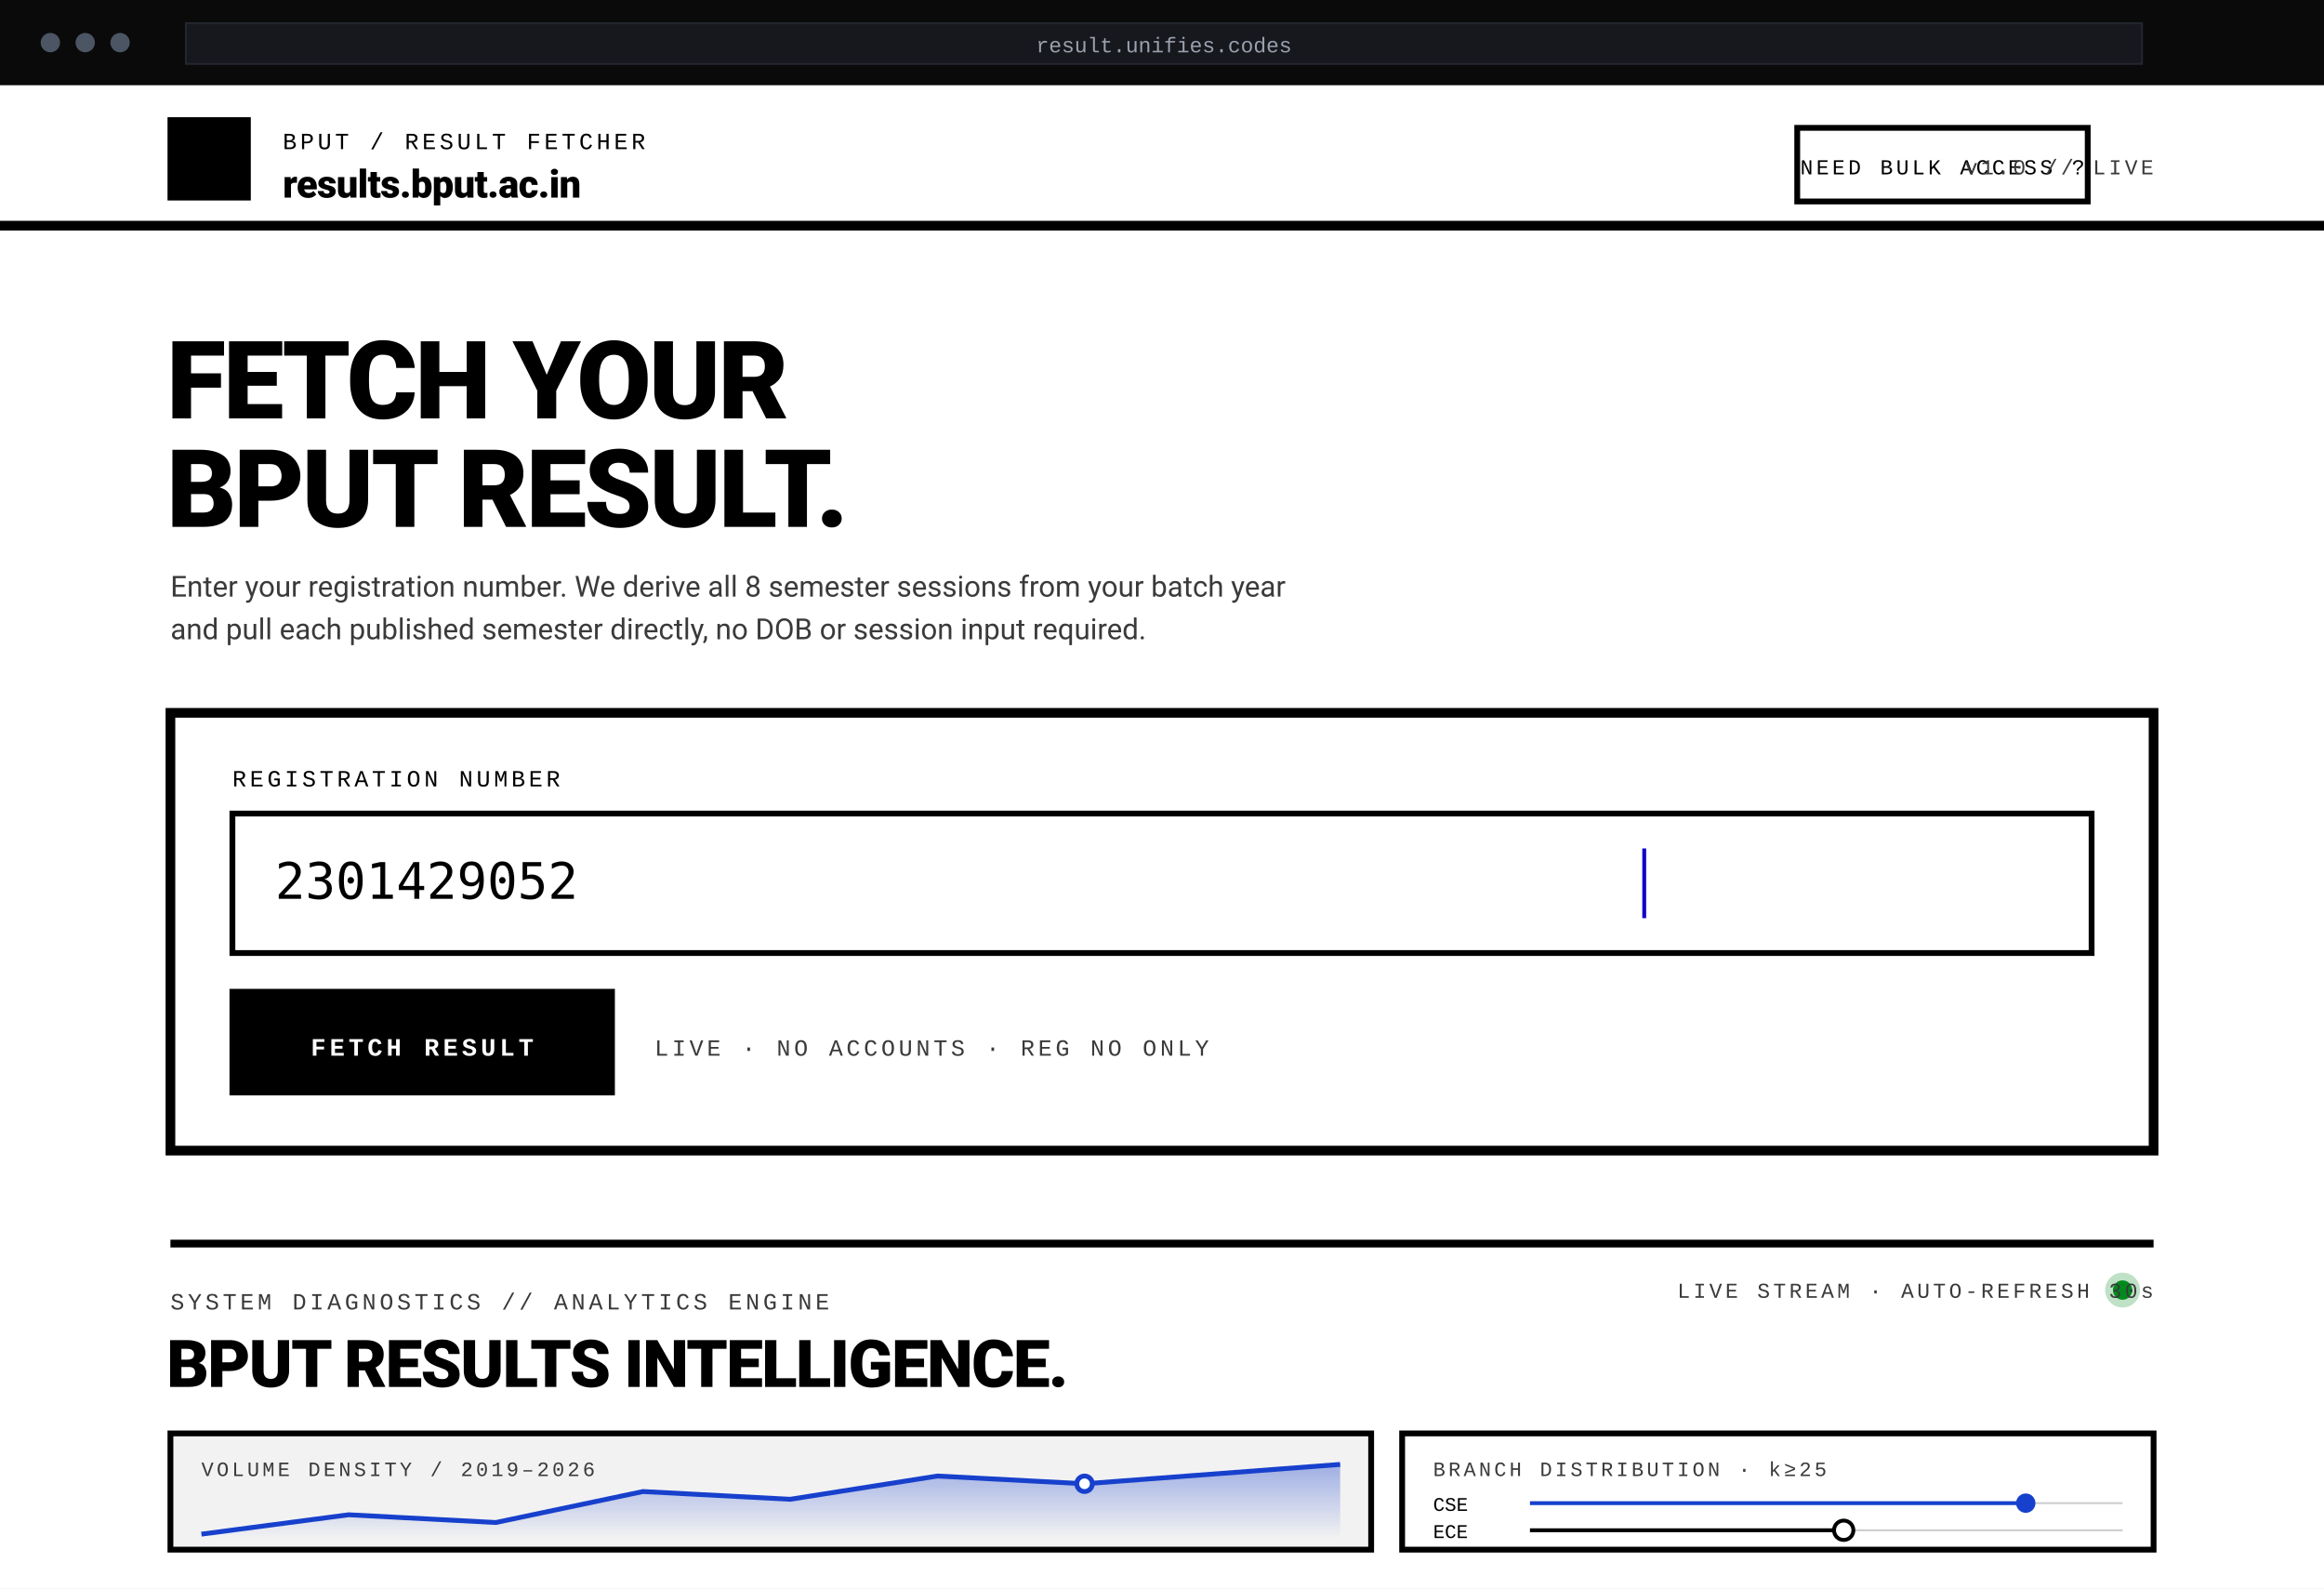
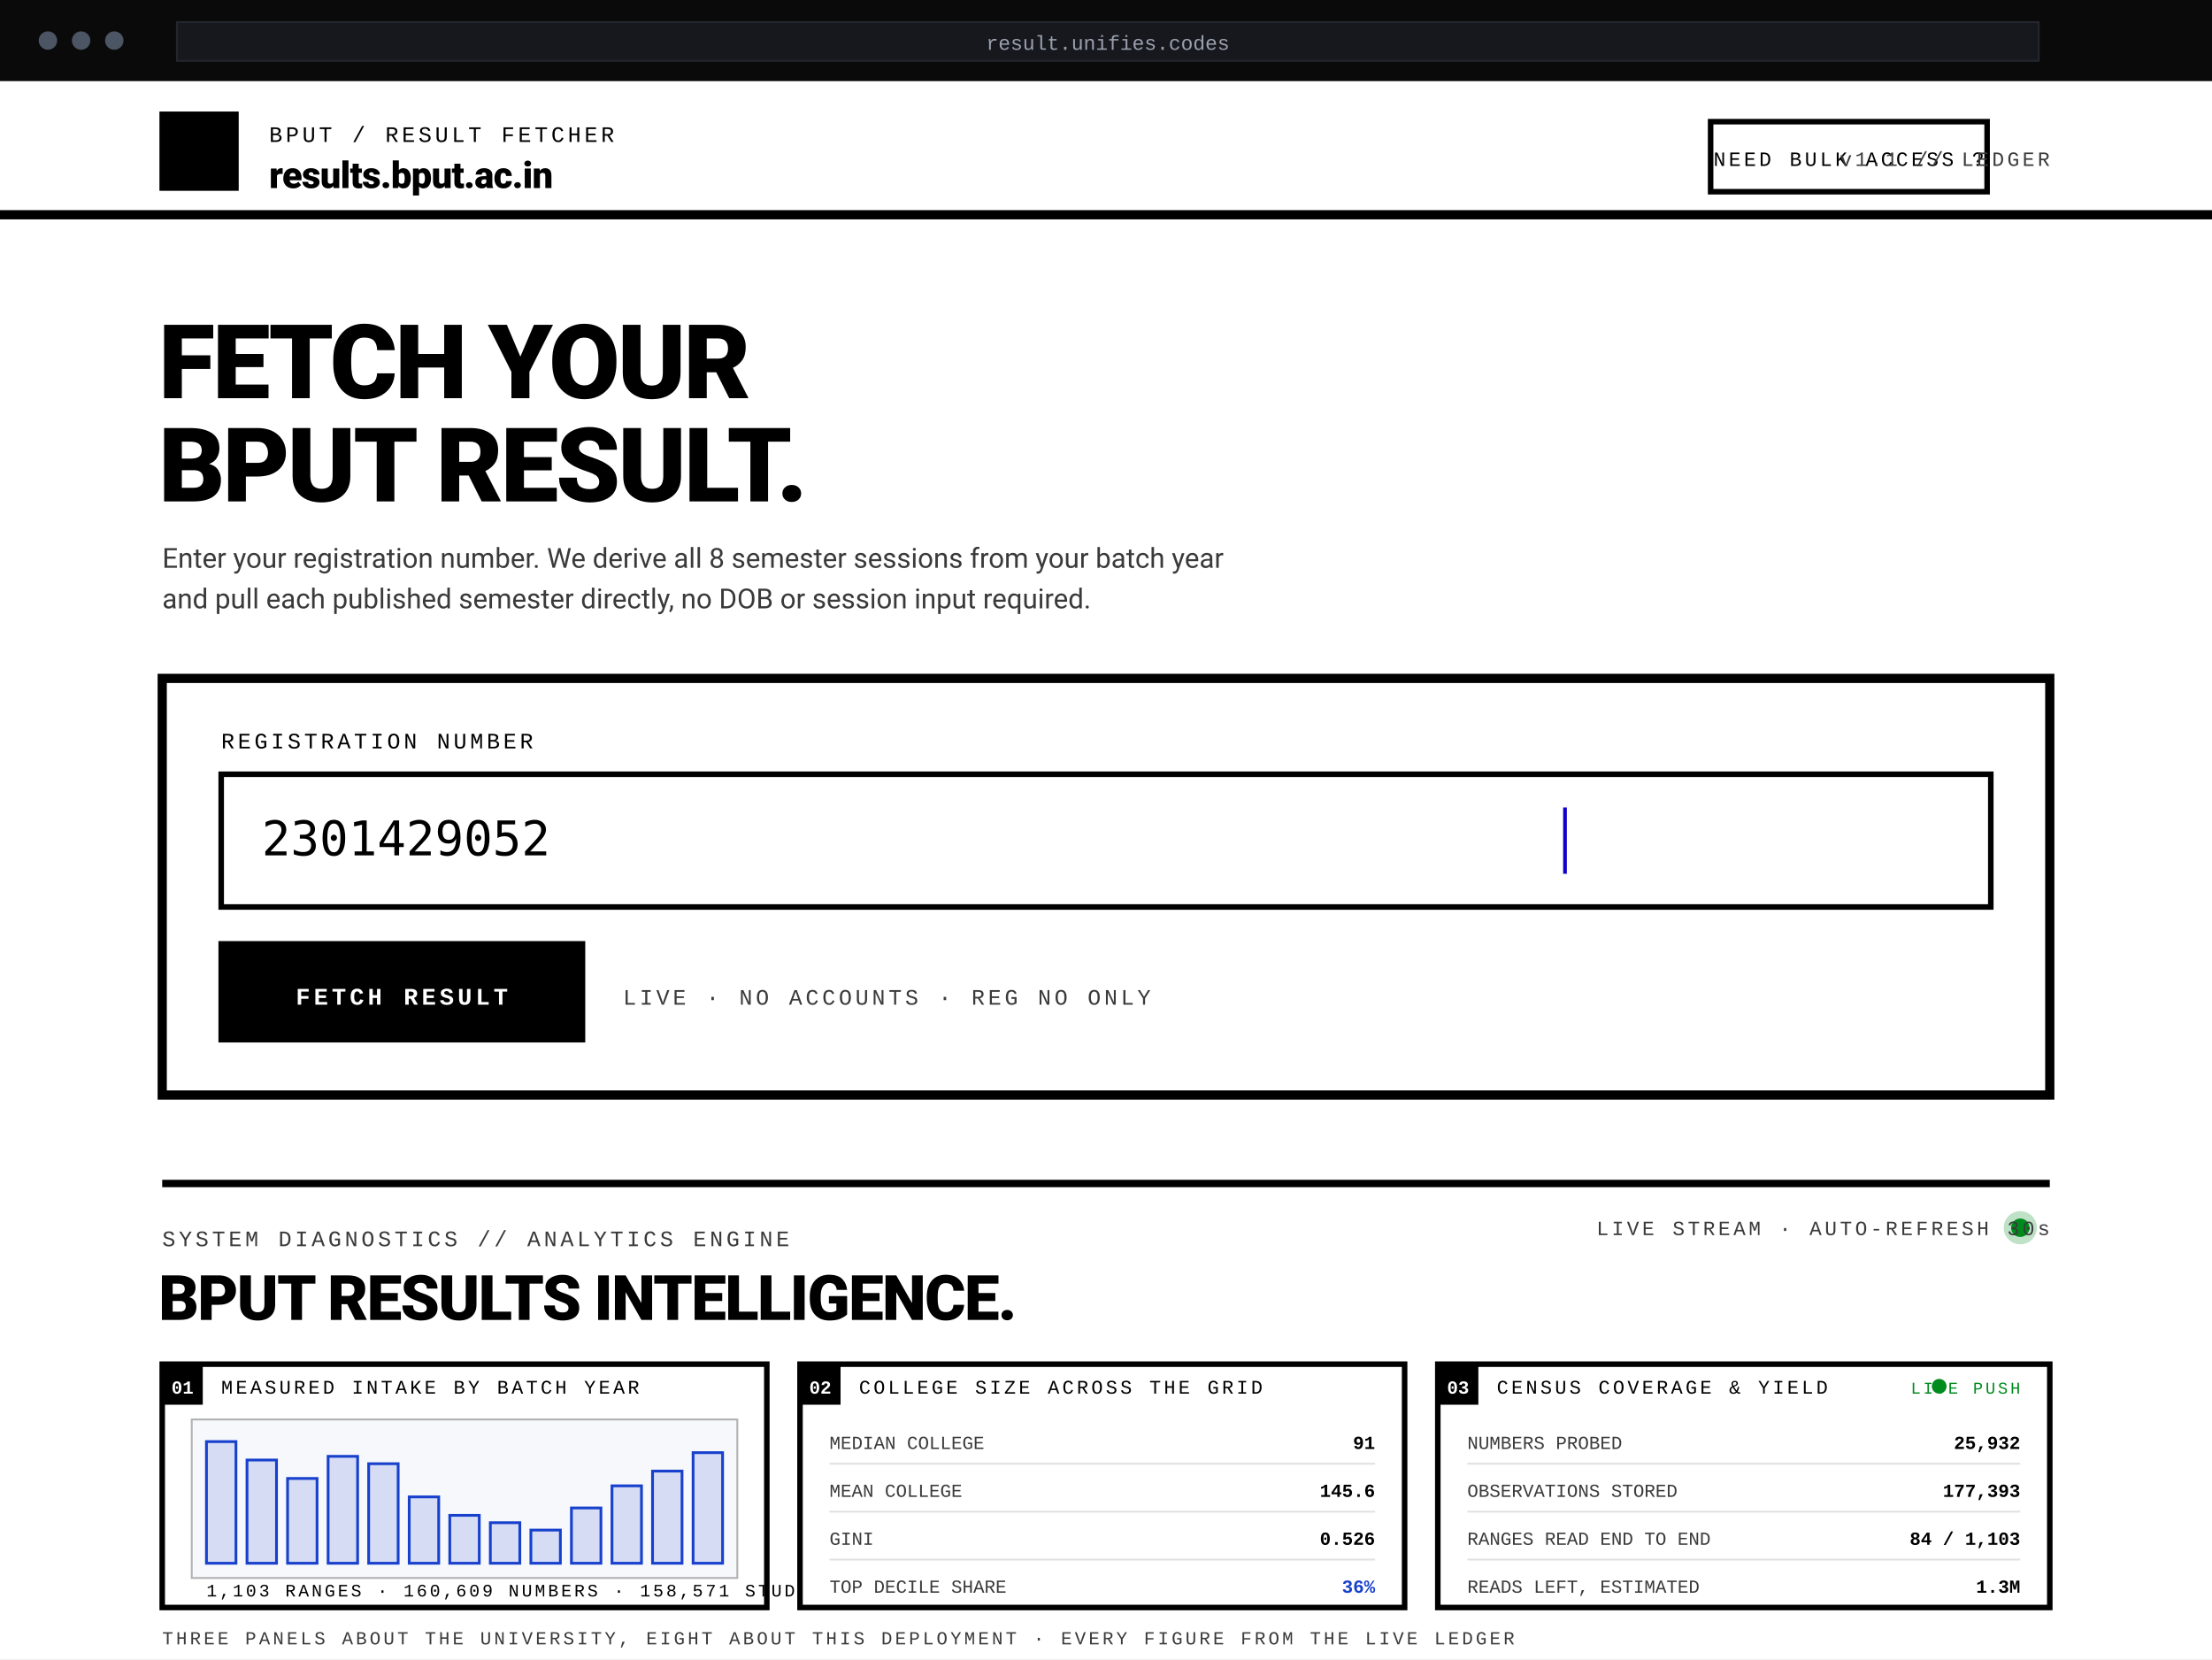
- <svg xmlns="http://www.w3.org/2000/svg" width="1200" height="820" viewBox="0 0 1200 820" role="img" aria-label="Desktop view of BPUT Result Fetcher: the home page showing the registration-number search form above the live BPUT Results Intelligence analytics dashboard">
+ <svg xmlns="http://www.w3.org/2000/svg" width="1200" height="900" viewBox="0 0 1200 900" role="img" aria-label="Desktop view of BPUT Result Fetcher: the home page showing the registration-number search form above the live BPUT Results Intelligence dashboard, which opens with the measured intake, college size and census coverage panels">
  <defs>
    <linearGradient id="areaFill" x1="0" y1="0" x2="0" y2="1">
      <stop offset="0" stop-color="#1740cc" stop-opacity="0.38" />
      <stop offset="100%" stop-color="#1740cc" stop-opacity="0" />
    </linearGradient>
    <style>
      .m{font-family:ui-monospace,SFMono-Regular,Menlo,Consolas,"Liberation Mono",monospace}
      .s{font-family:ui-sans-serif,-apple-system,BlinkMacSystemFont,"Segoe UI",Roboto,Helvetica,Arial,sans-serif}
      .caps{letter-spacing:.15em}
      .num{font-family:ui-monospace,SFMono-Regular,Menlo,Consolas,monospace;font-variant-numeric:tabular-nums}
    </style>
  </defs>
-   <rect width="1200" height="820" fill="#ffffff" />
+   <rect width="1200" height="900" fill="#ffffff" />
  <rect x="0" y="0" width="1200" height="44" fill="#0a0a0a" />
  <circle cx="26" cy="22" r="5" fill="#4b5563" />
  <circle cx="44" cy="22" r="5" fill="#4b5563" />
  <circle cx="62" cy="22" r="5" fill="#4b5563" />
  <rect x="96" y="12" width="1010" height="21" fill="#16181d" stroke="#23262e" />
  <text class="m" x="601" y="27" font-size="11" fill="#9aa0ae" text-anchor="middle">result.unifies.codes</text>
  <g transform="translate(88,62)">
    <rect width="40" height="40" fill="#000000" stroke="#000000" stroke-width="3" />
    <text class="m caps" x="58" y="15" font-size="12" fill="#000000">BPUT / RESULT FETCHER</text>
    <text class="s" x="58" y="40" font-size="20" font-weight="900" letter-spacing="-0.3" fill="#000000">results.bput.ac.in</text>
  </g>
  <rect x="928" y="66" width="150" height="38" fill="none" stroke="#000000" stroke-width="3" />
  <text class="m caps" x="1003" y="90" font-size="11" fill="#000000" text-anchor="middle">NEED BULK ACCESS ?</text>
-   <text class="m caps" x="1112" y="90" font-size="11" fill="#3a3a3a" text-anchor="end">v1.0 // LIVE</text>
+   <text class="m caps" x="1112" y="90" font-size="11" fill="#3a3a3a" text-anchor="end">v1.1 // LEDGER</text>
  <rect x="0" y="114" width="1200" height="5" fill="#000000" />
  <text class="s" x="86" y="216" font-size="56" font-weight="900" letter-spacing="-1.4" fill="#000000">FETCH YOUR</text>
  <text class="s" x="86" y="272" font-size="56" font-weight="900" letter-spacing="-1.4" fill="#000000">BPUT RESULT.</text>
  <text class="s" x="88" y="308" font-size="15" fill="#3a3a3a">Enter your registration number. We derive all 8 semester sessions from your batch year</text>
  <text class="s" x="88" y="330" font-size="15" fill="#3a3a3a">and pull each published semester directly, no DOB or session input required.</text>
  <rect x="88" y="368" width="1024" height="226" fill="#ffffff" stroke="#000000" stroke-width="5" />
  <text class="m caps" x="120" y="406" font-size="12" fill="#000000">REGISTRATION NUMBER</text>
  <rect x="120" y="420" width="960" height="72" fill="#ffffff" stroke="#000000" stroke-width="3" />
  <text class="num" x="142" y="464" font-size="26" fill="#000000">2301429052</text>
  <rect x="848" y="438" width="2" height="36" fill="#1000c9" />
  <rect x="120" y="512" width="196" height="52" fill="#000000" stroke="#000000" stroke-width="3" />
  <text class="m caps" x="218" y="545" font-size="13" fill="#ffffff" text-anchor="middle" font-weight="700">FETCH RESULT</text>
  <text class="m caps" x="338" y="545" font-size="12" fill="#3a3a3a">LIVE · NO ACCOUNTS · REG NO ONLY</text>
  <rect x="88" y="640" width="1024" height="4" fill="#000000" />
  <text class="m caps" x="88" y="676" font-size="12" fill="#3a3a3a">SYSTEM DIAGNOSTICS // ANALYTICS ENGINE</text>
  <text class="s" x="86" y="716" font-size="34" font-weight="900" letter-spacing="-0.8" fill="#000000">BPUT RESULTS INTELLIGENCE.</text>
  <circle cx="1096" cy="666" r="5" fill="#008b1d" />
  <circle cx="1096" cy="666" r="9" fill="#008b1d" fill-opacity="0.25" />
  <text class="m caps" x="1112" y="670" font-size="11" fill="#3a3a3a" text-anchor="end">LIVE STREAM · AUTO-REFRESH 30s</text>
-   <rect x="88" y="740" width="620" height="60" fill="#f2f2f2" stroke="#000000" stroke-width="3" />
-   <text class="m caps" x="104" y="762" font-size="10.5" fill="#3a3a3a">VOLUME DENSITY / 2019–2026</text>
-   <path d="M104 792 L180 782 L256 786 L332 770 L408 774 L484 762 L560 766 L692 756 L692 794 L104 794 Z" fill="url(#areaFill)" />
-   <polyline points="104,792 180,782 256,786 332,770 408,774 484,762 560,766 692,756" fill="none" stroke="#1740cc" stroke-width="2.5" />
-   <circle cx="560" cy="766" r="4" fill="#ffffff" stroke="#1740cc" stroke-width="2.5" />
-   <rect x="724" y="740" width="388" height="60" fill="#ffffff" stroke="#000000" stroke-width="3" />
-   <text class="m caps" x="740" y="762" font-size="10.5" fill="#3a3a3a">BRANCH DISTRIBUTION · k≥25</text>
+   <rect x="88" y="740" width="328" height="132" fill="#ffffff" stroke="#000000" stroke-width="3" />
+   <rect x="88" y="740" width="22" height="22" fill="#000000" />
+   <text class="m" x="99" y="756" font-size="10" fill="#ffffff" text-anchor="middle" font-weight="700">01</text>
+   <text class="m caps" x="120" y="756" font-size="10.5" fill="#000000">MEASURED INTAKE BY BATCH YEAR</text>
+   <rect x="104" y="770" width="296" height="86" fill="#f7f8fb" stroke="#000000" stroke-opacity="0.3" />
+   <g>
+     <rect x="112" y="782" width="16" height="66" fill="#1740cc" fill-opacity="0.15" stroke="#1740cc" stroke-width="1.5" />
+     <rect x="134" y="792" width="16" height="56" fill="#1740cc" fill-opacity="0.15" stroke="#1740cc" stroke-width="1.5" />
+     <rect x="156" y="802" width="16" height="46" fill="#1740cc" fill-opacity="0.15" stroke="#1740cc" stroke-width="1.5" />
+     <rect x="178" y="790" width="16" height="58" fill="#1740cc" fill-opacity="0.15" stroke="#1740cc" stroke-width="1.5" />
+     <rect x="200" y="794" width="16" height="54" fill="#1740cc" fill-opacity="0.15" stroke="#1740cc" stroke-width="1.5" />
+     <rect x="222" y="812" width="16" height="36" fill="#1740cc" fill-opacity="0.15" stroke="#1740cc" stroke-width="1.5" />
+     <rect x="244" y="822" width="16" height="26" fill="#1740cc" fill-opacity="0.15" stroke="#1740cc" stroke-width="1.5" />
+     <rect x="266" y="826" width="16" height="22" fill="#1740cc" fill-opacity="0.15" stroke="#1740cc" stroke-width="1.5" />
+     <rect x="288" y="830" width="16" height="18" fill="#1740cc" fill-opacity="0.15" stroke="#1740cc" stroke-width="1.5" />
+     <rect x="310" y="818" width="16" height="30" fill="#1740cc" fill-opacity="0.15" stroke="#1740cc" stroke-width="1.5" />
+     <rect x="332" y="806" width="16" height="42" fill="#1740cc" fill-opacity="0.15" stroke="#1740cc" stroke-width="1.5" />
+     <rect x="354" y="798" width="16" height="50" fill="#1740cc" fill-opacity="0.15" stroke="#1740cc" stroke-width="1.5" />
+     <rect x="376" y="788" width="16" height="60" fill="#1740cc" fill-opacity="0.15" stroke="#1740cc" stroke-width="1.5" />
+   </g>
+   <text class="m caps" x="112" y="866" font-size="9.5" fill="#000000">1,103 RANGES · 160,609 NUMBERS · 158,571 STUDENTS</text>
+   <rect x="434" y="740" width="328" height="132" fill="#ffffff" stroke="#000000" stroke-width="3" />
+   <rect x="434" y="740" width="22" height="22" fill="#000000" />
+   <text class="m" x="445" y="756" font-size="10" fill="#ffffff" text-anchor="middle" font-weight="700">02</text>
+   <text class="m caps" x="466" y="756" font-size="10.5" fill="#000000">COLLEGE SIZE ACROSS THE GRID</text>
  <g class="m" font-size="10">
-     <text x="740" y="780" fill="#000000">CSE</text>
-     <line x1="790" y1="776" x2="1096" y2="776" stroke="#000000" stroke-opacity="0.2" />
-     <line x1="790" y1="776" x2="1046" y2="776" stroke="#1740cc" stroke-width="2" />
-     <circle cx="1046" cy="776" r="5" fill="#1740cc" />
-     <text x="740" y="794" fill="#000000">ECE</text>
-     <line x1="790" y1="790" x2="1096" y2="790" stroke="#000000" stroke-opacity="0.2" />
-     <line x1="790" y1="790" x2="952" y2="790" stroke="#000000" stroke-width="2" />
-     <circle cx="952" cy="790" r="5" fill="#ffffff" stroke="#000000" stroke-width="2" />
+     <text x="450" y="786" fill="#3a3a3a">MEDIAN COLLEGE</text>
+     <text x="746" y="786" fill="#000000" text-anchor="end" font-weight="700">91</text>
+     <text x="450" y="812" fill="#3a3a3a">MEAN COLLEGE</text>
+     <text x="746" y="812" fill="#000000" text-anchor="end" font-weight="700">145.6</text>
+     <text x="450" y="838" fill="#3a3a3a">GINI</text>
+     <text x="746" y="838" fill="#000000" text-anchor="end" font-weight="700">0.526</text>
+     <text x="450" y="864" fill="#3a3a3a">TOP DECILE SHARE</text>
+     <text x="746" y="864" fill="#1740cc" text-anchor="end" font-weight="700">36%</text>
  </g>
+   <line x1="450" y1="794" x2="746" y2="794" stroke="#000000" stroke-opacity="0.12" />
+   <line x1="450" y1="820" x2="746" y2="820" stroke="#000000" stroke-opacity="0.12" />
+   <line x1="450" y1="846" x2="746" y2="846" stroke="#000000" stroke-opacity="0.12" />
+   <rect x="780" y="740" width="332" height="132" fill="#ffffff" stroke="#000000" stroke-width="3" />
+   <rect x="780" y="740" width="22" height="22" fill="#000000" />
+   <text class="m" x="791" y="756" font-size="10" fill="#ffffff" text-anchor="middle" font-weight="700">03</text>
+   <text class="m caps" x="812" y="756" font-size="10.5" fill="#000000">CENSUS COVERAGE &amp; YIELD</text>
+   <circle cx="1052" cy="752" r="4" fill="#008b1d" />
+   <text class="m caps" x="1096" y="756" font-size="9" fill="#008b1d" text-anchor="end">LIVE PUSH</text>
+   <g class="m" font-size="10">
+     <text x="796" y="786" fill="#3a3a3a">NUMBERS PROBED</text>
+     <text x="1096" y="786" fill="#000000" text-anchor="end" font-weight="700">25,932</text>
+     <text x="796" y="812" fill="#3a3a3a">OBSERVATIONS STORED</text>
+     <text x="1096" y="812" fill="#000000" text-anchor="end" font-weight="700">177,393</text>
+     <text x="796" y="838" fill="#3a3a3a">RANGES READ END TO END</text>
+     <text x="1096" y="838" fill="#000000" text-anchor="end" font-weight="700">84 / 1,103</text>
+     <text x="796" y="864" fill="#3a3a3a">READS LEFT, ESTIMATED</text>
+     <text x="1096" y="864" fill="#000000" text-anchor="end" font-weight="700">1.3M</text>
+   </g>
+   <line x1="796" y1="794" x2="1096" y2="794" stroke="#000000" stroke-opacity="0.12" />
+   <line x1="796" y1="820" x2="1096" y2="820" stroke="#000000" stroke-opacity="0.12" />
+   <line x1="796" y1="846" x2="1096" y2="846" stroke="#000000" stroke-opacity="0.12" />
+   <text class="m caps" x="88" y="892" font-size="10" fill="#3a3a3a">THREE PANELS ABOUT THE UNIVERSITY, EIGHT ABOUT THIS DEPLOYMENT · EVERY FIGURE FROM THE LIVE LEDGER</text>
</svg>
